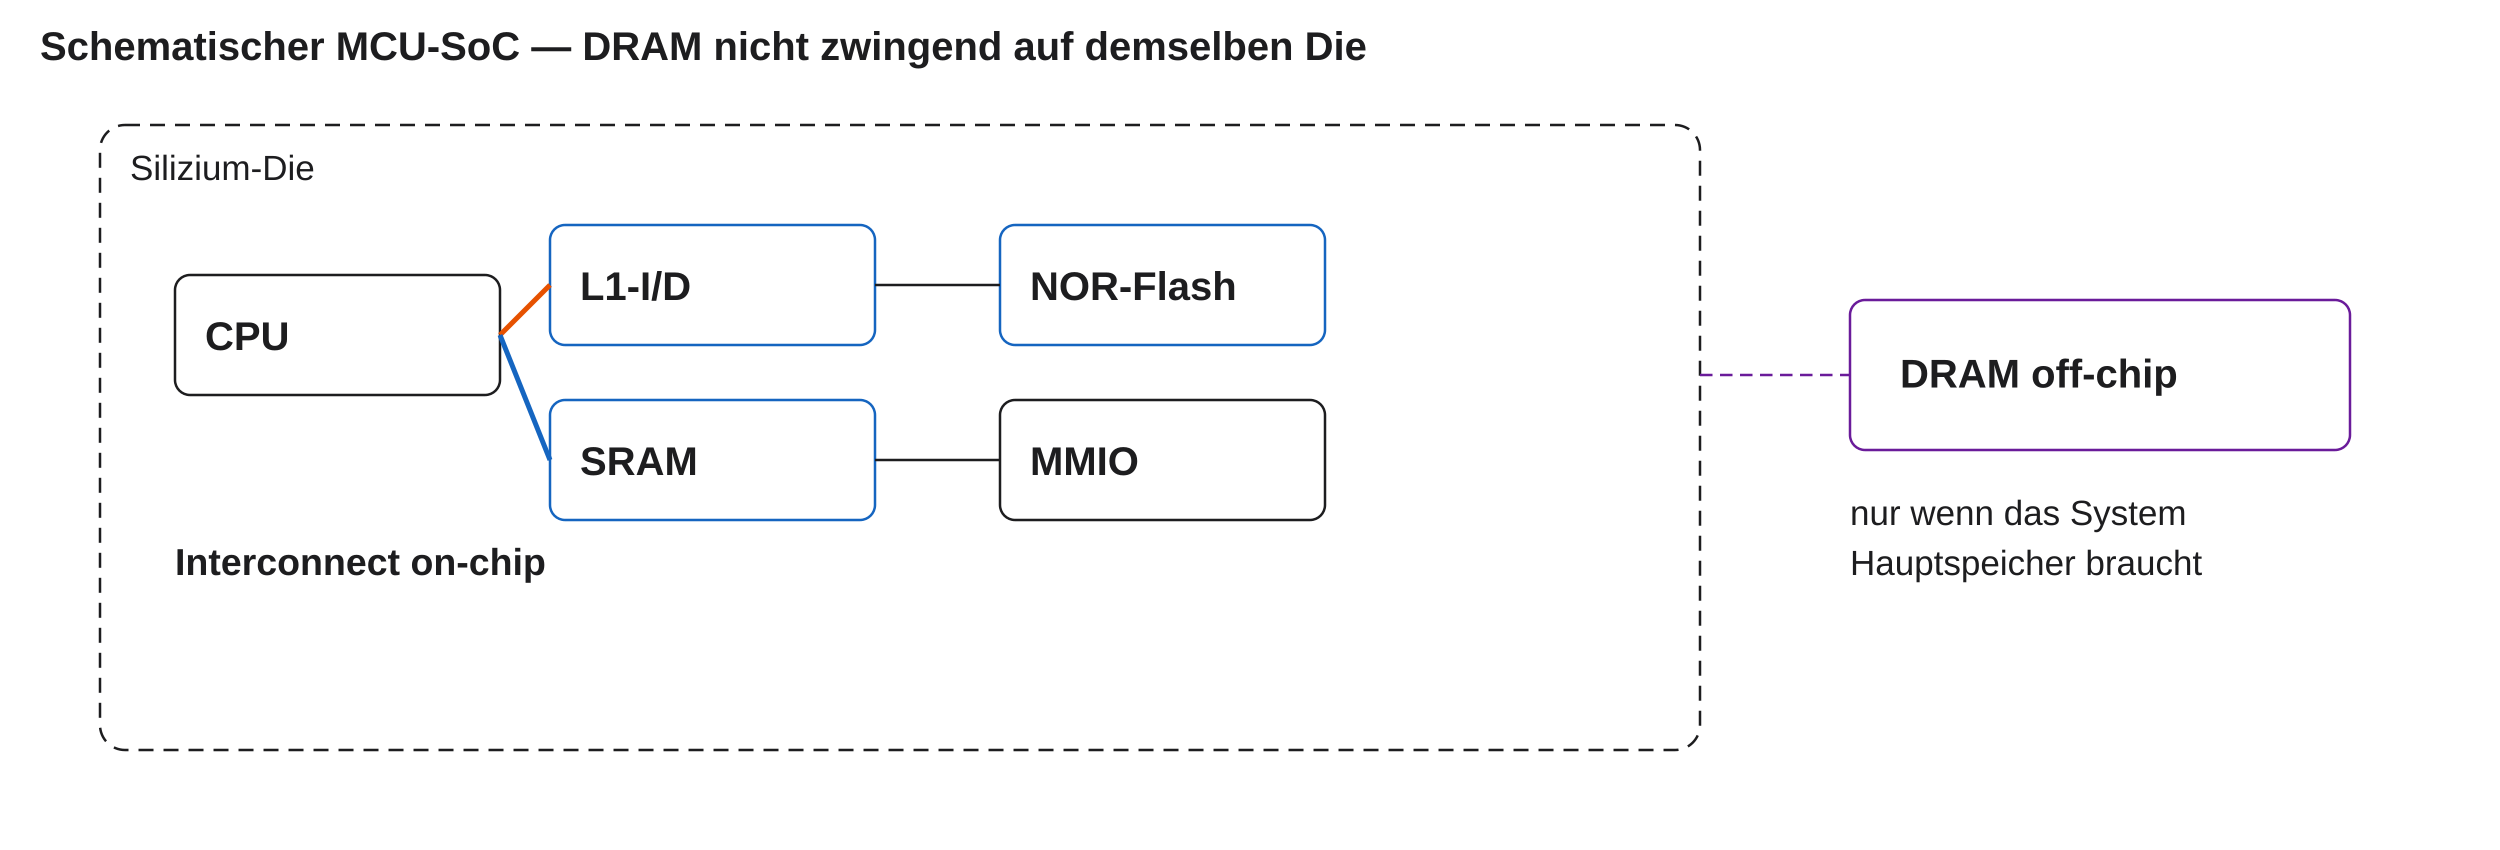
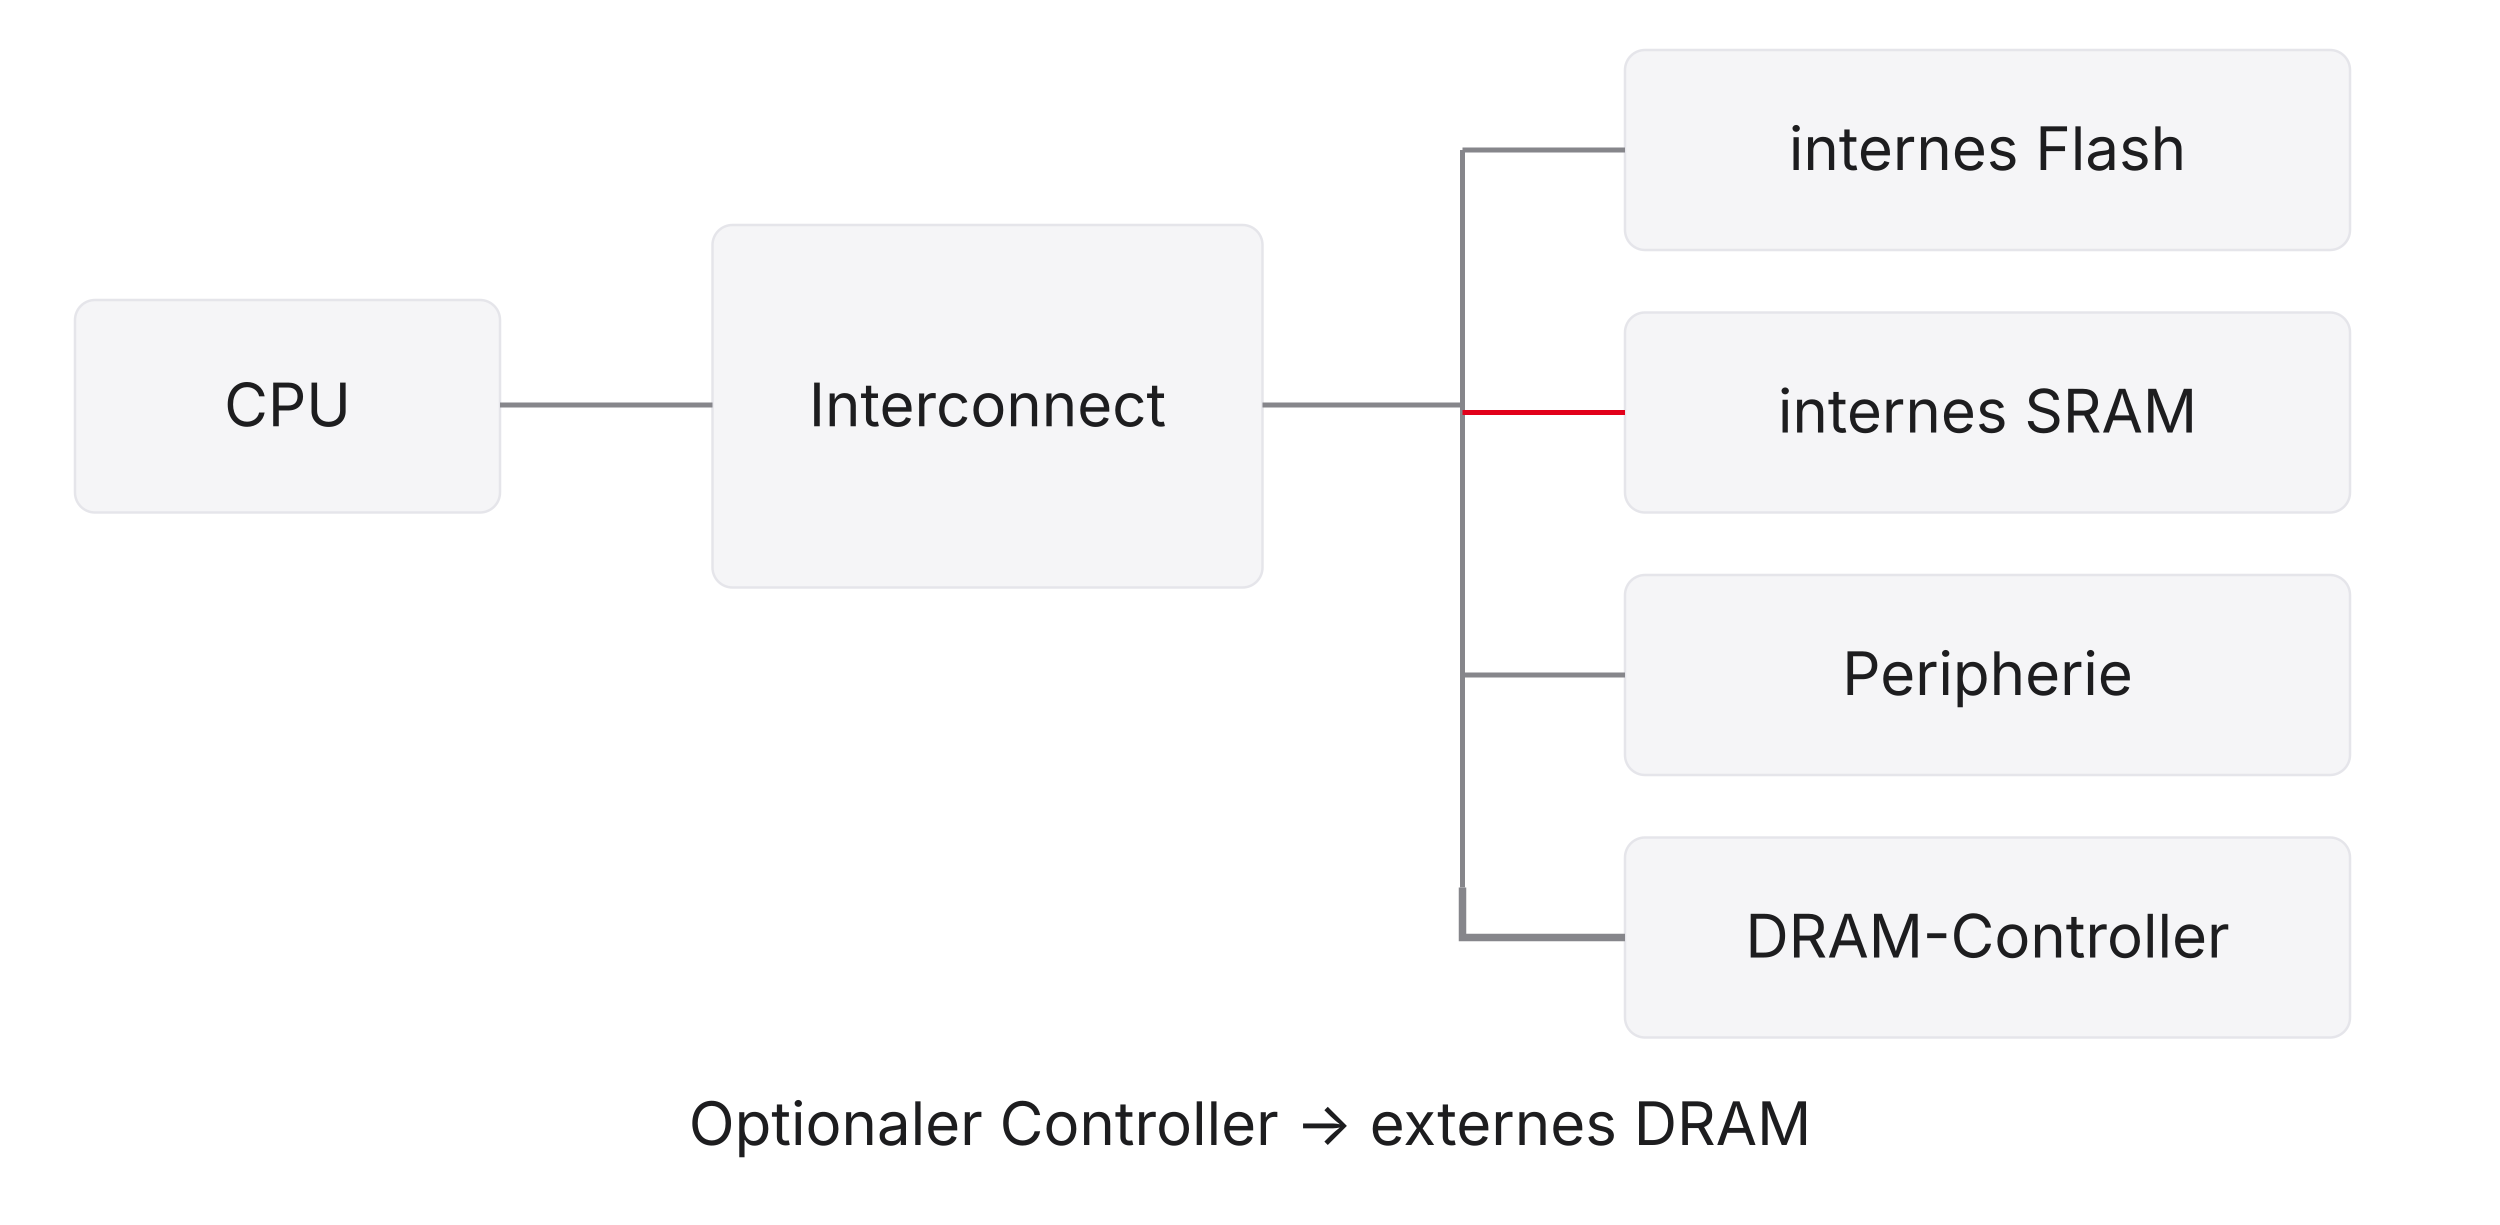
- <svg xmlns="http://www.w3.org/2000/svg" viewBox="0 0 1000 340" width="1000" height="340">
-   <rect width="1000" height="340" fill="#FFFFFF" />
-   <style>text{font-family:Arial,Helvetica,sans-serif;fill:#1D1D1F}</style>
-   <text x="16" y="24" font-size="16" font-weight="600" fill="#1D1D1F" text-anchor="start">Schematischer MCU-SoC — DRAM nicht zwingend auf demselben Die</text>
-   <rect x="40" y="50" width="640" height="250" rx="10" fill="none" stroke="#1D1D1F" stroke-dasharray="6 4" />
-   <text x="52" y="72" font-size="14" font-weight="400" fill="#5F6368" text-anchor="start">Silizium-Die</text>
-   <rect x="70" y="110" width="130" height="48" rx="6" fill="#FFF" stroke="#1D1D1F" />
-   <text x="82" y="140" font-size="16" font-weight="600" fill="#1D1D1F" text-anchor="start">CPU</text>
-   <rect x="220" y="90" width="130" height="48" rx="6" fill="#FFF" stroke="#1565C0" />
-   <text x="232" y="120" font-size="16" font-weight="600" fill="#1D1D1F" text-anchor="start">L1-I/D</text>
-   <rect x="220" y="160" width="130" height="48" rx="6" fill="#FFF" stroke="#1565C0" />
-   <text x="232" y="190" font-size="16" font-weight="600" fill="#1D1D1F" text-anchor="start">SRAM</text>
-   <rect x="400" y="90" width="130" height="48" rx="6" fill="#FFF" stroke="#1565C0" />
-   <text x="412" y="120" font-size="16" font-weight="600" fill="#1D1D1F" text-anchor="start">NOR-Flash</text>
-   <rect x="400" y="160" width="130" height="48" rx="6" fill="#FFF" stroke="#1D1D1F" />
-   <text x="412" y="190" font-size="16" font-weight="600" fill="#1D1D1F" text-anchor="start">MMIO</text>
-   <line x1="200" y1="134" x2="220" y2="114" stroke="#E65100" stroke-width="2" />
-   <line x1="200" y1="134" x2="220" y2="184" stroke="#1565C0" stroke-width="2" />
-   <line x1="350" y1="114" x2="400" y2="114" stroke="#1D1D1F" />
-   <line x1="350" y1="184" x2="400" y2="184" stroke="#1D1D1F" />
-   <text x="70" y="230" font-size="15" font-weight="600" fill="#E65100" text-anchor="start">Interconnect on-chip</text>
-   <rect x="740" y="120" width="200" height="60" rx="6" fill="#FFF" stroke="#6A1B9A" />
-   <text x="760" y="155" font-size="16" font-weight="600" fill="#6A1B9A" text-anchor="start">DRAM off-chip</text>
-   <line x1="680" y1="150" x2="740" y2="150" stroke="#6A1B9A" stroke-dasharray="5 3" />
-   <text x="740" y="210" font-size="14" font-weight="400" fill="#5F6368" text-anchor="start">nur wenn das System</text>
-   <text x="740" y="230" font-size="14" font-weight="400" fill="#5F6368" text-anchor="start">Hauptspeicher braucht</text>
+ <svg xmlns="http://www.w3.org/2000/svg" width="1000" height="490" viewBox="0 0 1000 490" role="img" aria-labelledby="title">
+   <style>text{font-family:Inter,Arial,Helvetica,sans-serif;font-weight:400}</style>
+   <defs>
+     <marker id="arrow" markerWidth="10" markerHeight="10" refX="8" refY="3" orient="auto" markerUnits="strokeWidth">
+       <path d="M0,0 L8,3 L0,6" fill="#1D1D1F" />
+     </marker>
+   </defs>
+   <rect width="1000" height="490" fill="#FFFFFF" />
+   <rect x="30" y="120" width="170" height="85" rx="8" fill="#F5F5F7" stroke="#E5E5EA" />
+   <text x="115.0" y="170.5" font-size="24" fill="#1D1D1F" text-anchor="middle">CPU</text>
+   <rect x="285" y="90" width="220" height="145" rx="8" fill="#F5F5F7" stroke="#E5E5EA" />
+   <text x="395.0" y="170.5" font-size="24" fill="#1D1D1F" text-anchor="middle">Interconnect</text>
+   <line x1="200" y1="162" x2="285" y2="162" stroke="#86868B" stroke-width="2" />
+   <line x1="505" y1="162" x2="585" y2="162" stroke="#86868B" stroke-width="2" />
+   <line x1="585" y1="60" x2="585" y2="355" stroke="#86868B" stroke-width="2" />
+   <rect x="650" y="20" width="290" height="80" rx="8" fill="#F5F5F7" stroke="#E5E5EA" />
+   <text x="795.0" y="68.0" font-size="24" fill="#1D1D1F" text-anchor="middle">internes Flash</text>
+   <line x1="585" y1="60" x2="650" y2="60" stroke="#86868B" stroke-width="2" />
+   <rect x="650" y="125" width="290" height="80" rx="8" fill="#F5F5F7" stroke="#E5E5EA" />
+   <text x="795.0" y="173.0" font-size="24" fill="#1D1D1F" text-anchor="middle">internes SRAM</text>
+   <line x1="585" y1="165" x2="650" y2="165" stroke="#E2001A" stroke-width="2" />
+   <rect x="650" y="230" width="290" height="80" rx="8" fill="#F5F5F7" stroke="#E5E5EA" />
+   <text x="795.0" y="278.0" font-size="24" fill="#1D1D1F" text-anchor="middle">Peripherie</text>
+   <line x1="585" y1="270" x2="650" y2="270" stroke="#86868B" stroke-width="2" />
+   <rect x="650" y="335" width="290" height="80" rx="8" fill="#F5F5F7" stroke="#E5E5EA" />
+   <text x="795.0" y="383.0" font-size="24" fill="#1D1D1F" text-anchor="middle">DRAM-Controller</text>
+   <polyline points="585.000,355.000 585.000,375.000 650.000,375.000" fill="none" stroke="#86868B" stroke-width="3" />
+   <text x="500" y="458" font-size="24" fill="#1D1D1F" text-anchor="middle">Optionaler Controller → externes DRAM</text>
</svg>
